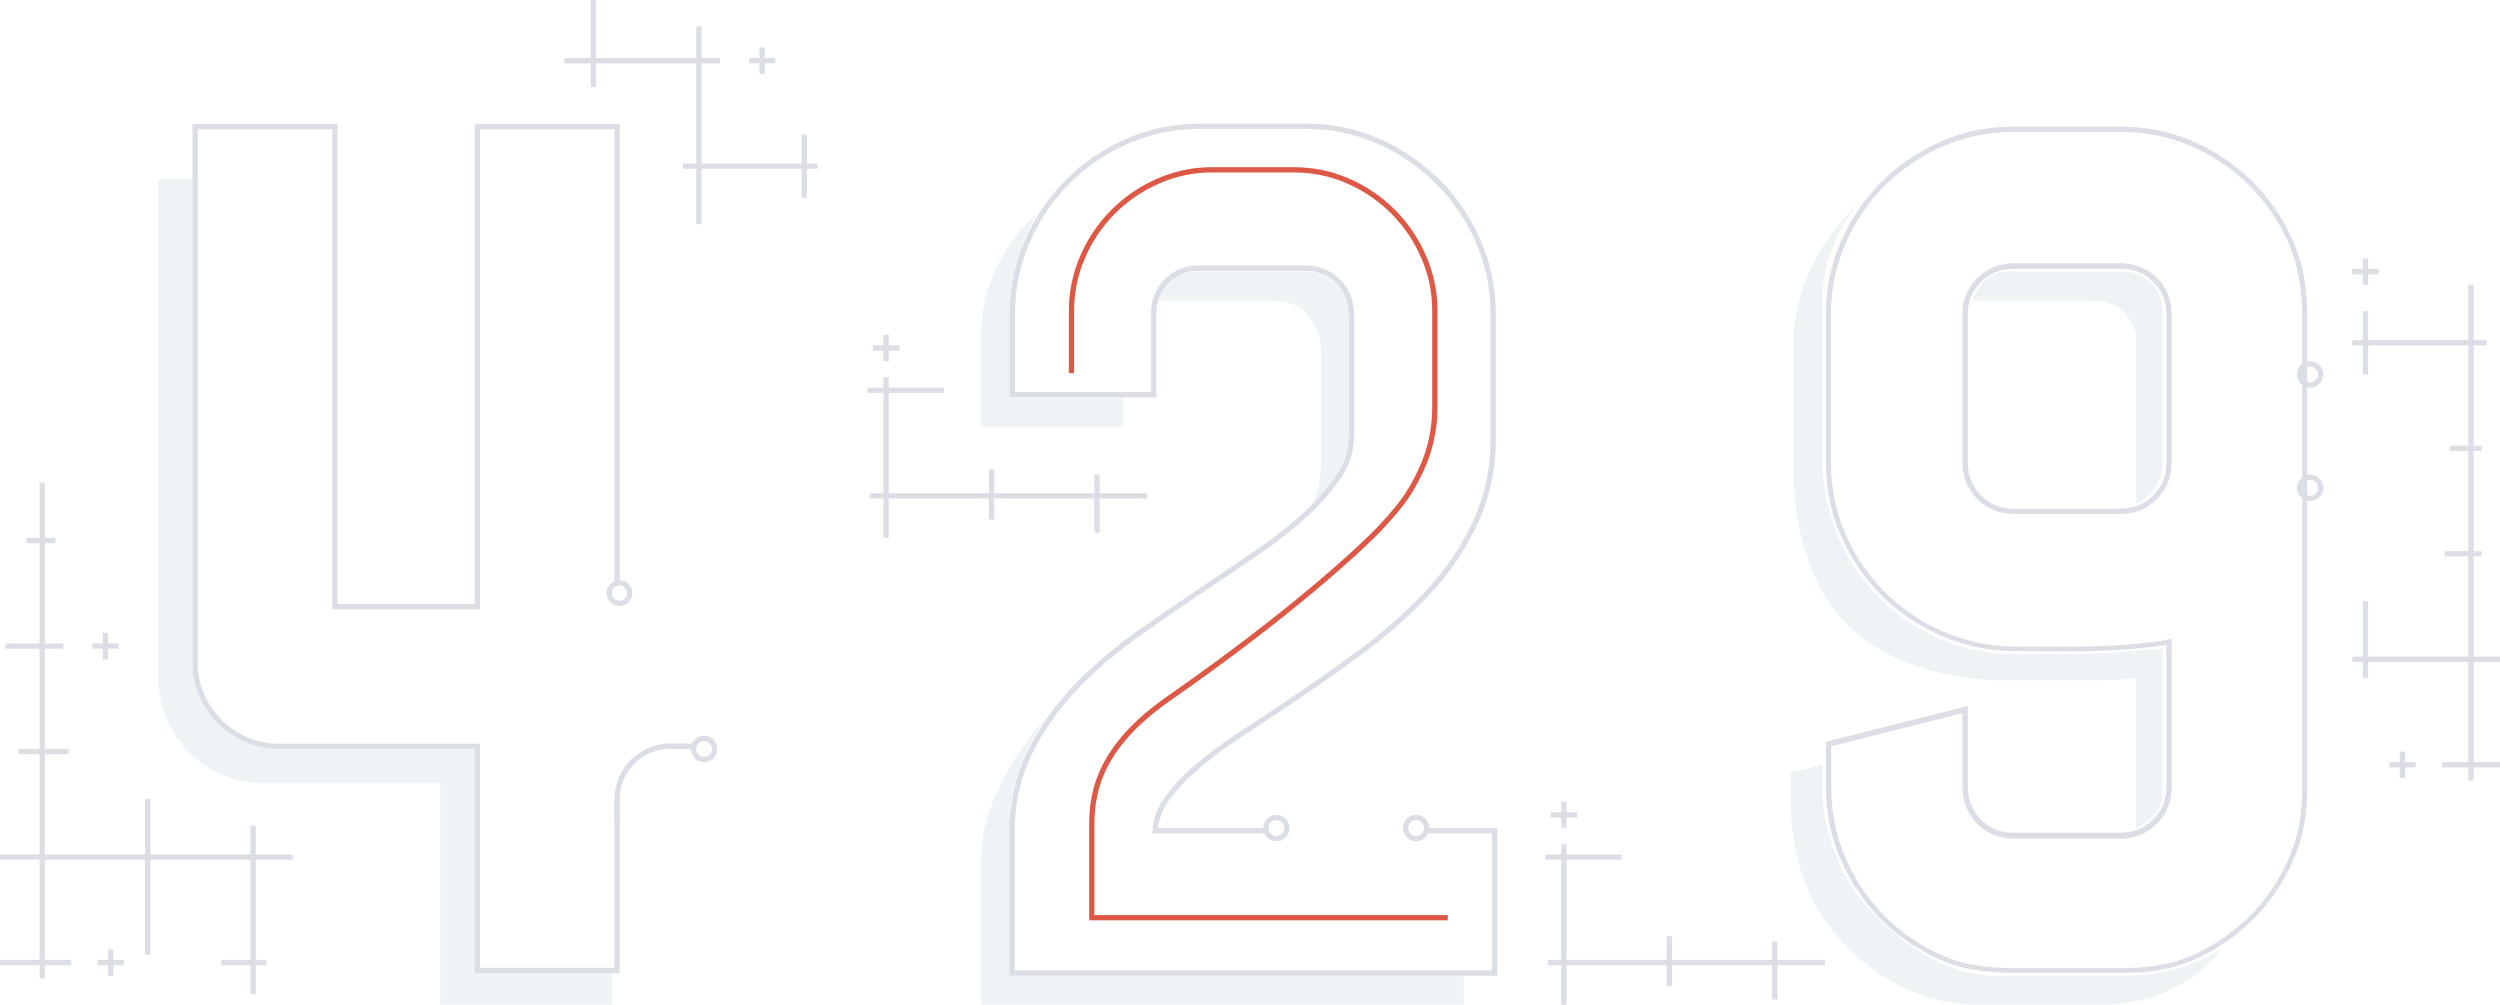
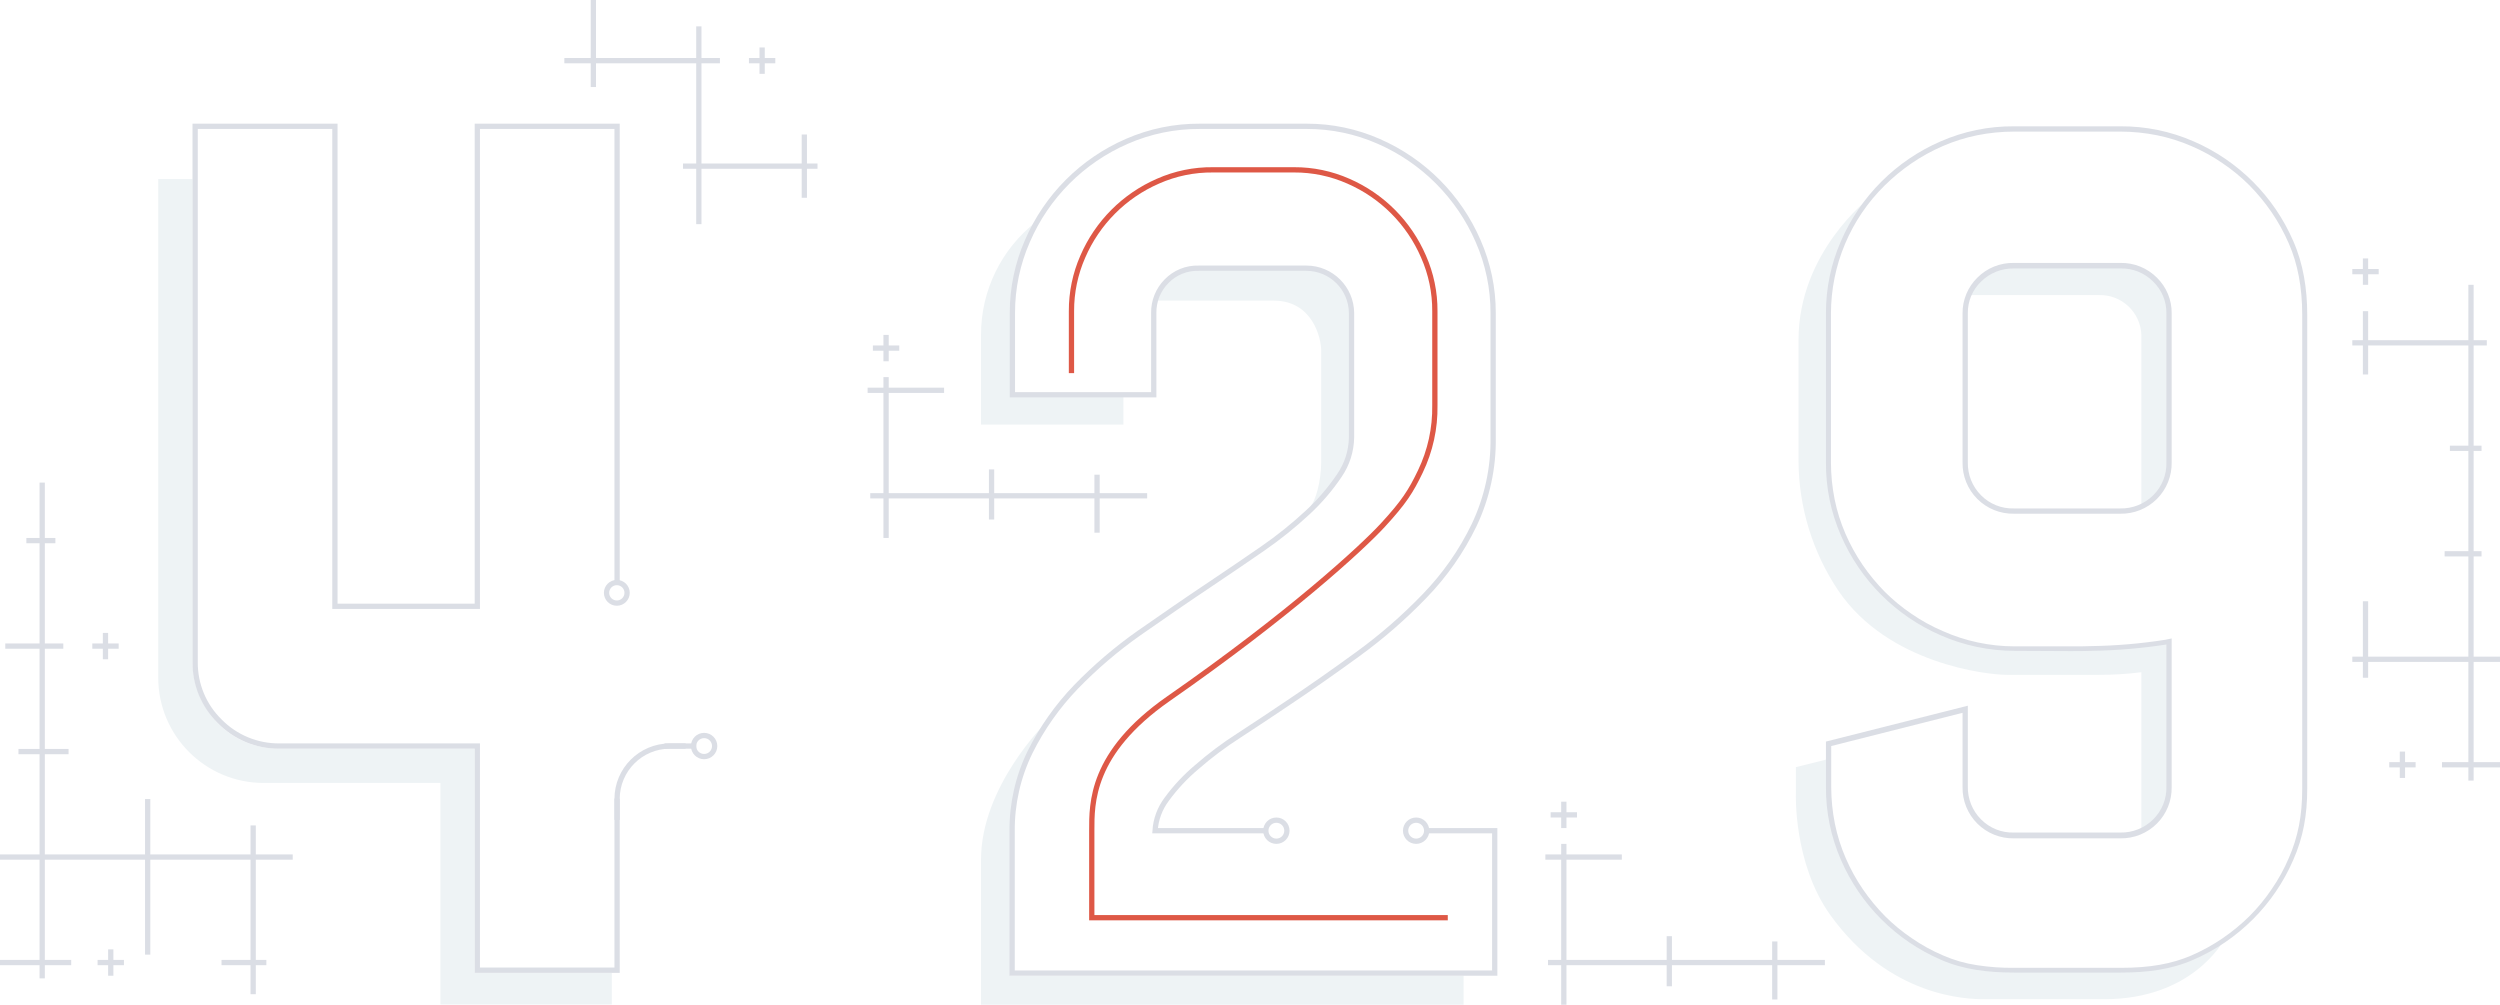
- <svg xmlns="http://www.w3.org/2000/svg" version="1.1" id="Слой_1" x="0" y="0" viewBox="0 0 948 381" xml:space="preserve">
-   <style>.st0{fill:#eef3f5}.st1{stroke:#dbdee5;stroke-width:2}.st1,.st2{fill:none}.st4{fill:#dbdee5}</style>
+ <svg xmlns="http://www.w3.org/2000/svg" width="948" height="381" viewBox="0 0 948 381">
  <g id="_429" transform="translate(-430 -224)">
-     <g id="_4">
-       <path id="Прямоугольник_скругл._углы_623" class="st0" d="M562 521h-32c-22.1 0-40-17.9-40-40V292h13v183c0 16.3 12.7 33 33 33h74v85h52v12h-65v-84h-35z" />
-       <path id="_4-2" class="st1" d="M664 444.5V272h-53v182h-54V272h-53v203.2c-.1 8.4 3.3 16.5 9.3 22.4 6 6.1 14.2 9.5 22.7 9.4h75v85h53v-65.1" />
-       <path id="Прямоугольник_скругл._углы_623-2" class="st1" d="M664 535v-8c0-11 9-20 20-20h6" />
-       <path id="Фигура_619_копия" class="st1" d="M682 507h12" />
-       <g id="Эллипс_621" transform="translate(692 503)">
-         <circle class="st2" cx="5" cy="5" r="5" />
-         <circle class="st1" cx="5" cy="5" r="4" />
-       </g>
-       <g id="Эллипс_621_копия" transform="translate(660 444)">
-         <circle class="st2" cx="4.9" cy="4.9" r="4.9" />
-         <circle class="st1" cx="4.9" cy="4.9" r="3.9" />
-       </g>
-     </g>
    <g id="Группа_91">
-       <path id="Фигура_816" class="st0" d="M802 605v-55c0-27.7 24-53 24-53s-13 19.3-13 36v61h172v11H802zm125-189c1.7-2 4-9 4-17v-42c0-4.7-3.2-19-18-19h-44s4.1-11 13-11h44c7.5 0 16 7.4 16 16v46c0 12.9-14.8 27.2-15.1 27.2 0 0 0-.1.1-.2zm-125-30v-35c0-28.5 21-46 21-46s-10 18.3-10 34v36h43v11h-54z" />
-       <path id="_2_копия_3" class="st1" d="M910 539h-42c.3-4.3 1.8-8.5 4.4-11.9 3.3-4.5 7.1-8.6 11.4-12.2 5-4.4 10.4-8.4 16-12 6-3.9 12-7.9 18.1-12 8.7-5.8 17.7-12.1 26.9-18.8 9.1-6.6 17.6-14 25.4-22.1 7.7-7.9 14-17 18.8-26.9 4.9-10.4 7.4-21.7 7.2-33.2v-47.2c0-9.4-1.9-18.7-5.7-27.3-7.3-16.9-20.8-30.4-37.7-37.8-8.6-3.8-17.9-5.7-27.2-5.7H885c-9.5-.1-18.9 1.9-27.7 5.7-16.9 7.3-30.4 20.9-37.7 37.8-3.8 8.6-5.7 17.9-5.7 27.3v31h53.6v-31c-.1-4.5 1.7-8.8 4.8-12 3.2-3.3 7.7-5.2 12.3-5h40.8c9.4 0 17 7.6 17.1 17v47.2c-.1 5.2-1.7 10.2-4.6 14.4-3.4 5.1-7.5 9.8-12 14-5.4 5-11.1 9.6-17.2 13.8-6.5 4.5-13.3 9.1-20.3 13.8-8.7 5.8-17.5 11.9-26.4 18.1-8.6 6.1-16.7 12.9-24 20.5-7 7.3-12.9 15.6-17.4 24.7-4.6 9.4-6.9 19.7-6.8 30.1V593h183v-54h-26" />
-       <path id="_2_копия_4" d="M836.3 365.5V342c0-7.1 1.4-14.2 4.3-20.7 5.5-12.8 15.7-23 28.5-28.6 6.6-2.9 13.7-4.4 20.9-4.3h30.7c7.1 0 14.1 1.4 20.6 4.3 12.8 5.6 23 15.8 28.5 28.6 2.9 6.5 4.3 13.5 4.3 20.7v35.7c.1 8.7-1.7 17.3-5.5 25.1-3.6 7.5-6.2 11.6-14.2 20.3S919 457 873 489c-29.4 20.5-29 39.7-29 50v33h135" fill="none" stroke="#de5846" stroke-width="2" />
+       <path id="Фигура_816" d="M802,605V550c0-27.7,24.385-51.718,24.385-51.718s-12.125,18.791-12.125,35.491L813,594H985v11ZM927,416c1.7-2,4-9,4-17V357c0-4.7-3.2-19-18-19H869s3.04-12.185,13.969-12.185H925.85c7.5,0,17.039,7.964,17.039,16.564v48.432c0,12.9-15.689,25.389-15.989,25.389a.309.309,0,0,1,.1-.2ZM802,385V351a54.207,54.207,0,0,1,20.951-42.928S814,323.3,814,339l-1,35h43v11Z" fill="#eef3f5" />
+       <path id="_2_копия_3" d="M910,539H868a22.191,22.191,0,0,1,4.4-11.9,69.34,69.34,0,0,1,11.4-12.2,133.521,133.521,0,0,1,16-12c6-3.9,12-7.9,18.1-12,8.7-5.8,17.7-12.1,26.9-18.8A190.744,190.744,0,0,0,970.2,450,102.573,102.573,0,0,0,989,423.1a74.712,74.712,0,0,0,7.2-33.2V342.7a67.49,67.49,0,0,0-5.7-27.3,72.875,72.875,0,0,0-37.7-37.8,67.371,67.371,0,0,0-27.2-5.7H885a68.047,68.047,0,0,0-27.7,5.7,72.523,72.523,0,0,0-37.7,37.8,67.492,67.492,0,0,0-5.7,27.3v31h53.6v-31a16.769,16.769,0,0,1,4.8-12,16.3,16.3,0,0,1,12.3-5h40.8a17.136,17.136,0,0,1,17.1,17v47.2a26.19,26.19,0,0,1-4.6,14.4,80.031,80.031,0,0,1-12,14,152.817,152.817,0,0,1-17.2,13.8c-6.5,4.5-13.3,9.1-20.3,13.8-8.7,5.8-17.5,11.9-26.4,18.1a167.674,167.674,0,0,0-24,20.5,99.357,99.357,0,0,0-17.4,24.7,66.964,66.964,0,0,0-6.8,30.1V593h183V539h-26" fill="none" stroke="#dbdee5" stroke-width="2" />
+       <path id="_2_копия_4" d="M836.3,365.5V342a50.868,50.868,0,0,1,4.3-20.7,54.921,54.921,0,0,1,28.5-28.6,50.181,50.181,0,0,1,20.9-4.3h30.7a50.4,50.4,0,0,1,20.6,4.3,54.921,54.921,0,0,1,28.5,28.6,50.527,50.527,0,0,1,4.3,20.7v35.7a55.742,55.742,0,0,1-5.5,25.1c-3.6,7.5-6.2,11.6-14.2,20.3S919,457,873,489c-29.4,20.5-29,39.7-29,50v33H979" fill="none" stroke="#de5846" stroke-width="2" />
      <g id="Эллипс_814" transform="translate(909 533)">
-         <circle class="st2" cx="5" cy="5" r="5" />
-         <circle class="st1" cx="5" cy="5" r="4" />
+         <circle id="Эллипс_47" data-name="Эллипс 47" cx="5" cy="5" r="5" fill="none" />
+         <circle id="Эллипс_48" data-name="Эллипс 48" cx="4" cy="4" r="4" transform="translate(1 2)" fill="none" stroke="#dbdee5" stroke-width="2" />
      </g>
      <g id="Эллипс_814_копия" transform="translate(962 533)">
-         <circle class="st2" cx="5" cy="5" r="5" />
-         <circle class="st1" cx="5" cy="5" r="4" />
-       </g>
-     </g>
-     <g id="_9">
-       <path id="Фигура_797" class="st0" d="M1122 573c-14-19.6-13-46-13-46v-10l12-3v10c0 6.1 2.4 28.8 18 45s31 25 48 25h49c24.1 0 37-11 37-11s-13.7 22-47 22h-45.6c-6.3 0-35.9-.6-58.4-32zm118-92c-5.3.7-10.6 1-16 1h-35c-7.6 0-46.2-1.4-65-29-12.3-18.1-14-40-14-52v-46c0-33.3 25-54 25-54s-14 14.2-14 38v58c0 46.2 36.7 75 72 75h28c6.9 0 29-2 29-2v55c0 8.7-10 13-10 13v-57zm0-128c-.3-8.5-7.5-15.2-16-15h-46s3.5-11 13-11h44c6.9 0 15 5.1 15 15v58c0 10.8-10 15-10 15v-62z" />
-       <g id="_9_копия">
-         <path class="st2" d="M1304.9 361.6v-18.2c0-9.6-1.5-19.2-5.3-27.8-7.3-17-20.9-30.5-37.9-37.9-8.8-3.8-18.2-5.8-27.8-5.7h-40.3c-9.6-.1-19 1.9-27.8 5.7-17 7.3-30.5 20.9-37.9 37.9-3.8 8.6-5.7 17.9-5.7 27.4v56.5c-.1 9.6 1.9 19 5.7 27.8 7.3 17 20.9 30.5 37.9 37.9 8.9 3.9 18.4 5.9 28.1 5.9 11.7 0 22.1.2 29 0 9.5-.1 19.1-.9 28.5-2.4v53.8c.2 9.5-7.4 17.3-16.9 17.5h-40.9c-9.5.2-17.3-7.4-17.5-16.9v-31.2l-53.8 13.6v17.1c-.1 9.6 1.9 19 5.7 27.8 7.3 17 20.9 30.5 37.9 37.9 8.6 3.8 17.9 4.9 27.9 4.9h40.4c9.9 0 19-1.1 27.6-4.9 17-7.3 30.5-20.9 37.9-37.9 3.8-8.6 5.3-17 5.3-27V411.9m-53.5-12.5c.2 9.5-7.4 17.3-16.9 17.5h-40.9c-9.5.2-17.3-7.4-17.5-16.9v-57.1c-.1-4.5 1.8-8.9 5-12 3.3-3.3 7.8-5.1 12.5-5h40.3c4.7-.1 9.2 1.7 12.5 5 3.3 3.1 5.1 7.5 5 12v56.5z" />
-         <path class="st4" d="M1193.7 274c-4.8 0-9.5.5-14 1.4-4.5.9-8.8 2.3-13 4.1-4.2 1.8-8.1 4-11.8 6.5-3.6 2.5-7.1 5.3-10.2 8.4-3.1 3.1-5.9 6.5-8.4 10.2-2.5 3.6-4.7 7.6-6.5 11.8-1.8 4.2-3.2 8.5-4.1 12.9-.9 4.4-1.4 9-1.4 13.7v56.5c0 4.8.5 9.5 1.4 14 .9 4.5 2.3 8.8 4.1 13 1.8 4.2 4 8.1 6.5 11.8 2.5 3.6 5.3 7.1 8.4 10.2 3.1 3.1 6.5 5.9 10.2 8.4 3.6 2.5 7.6 4.7 11.8 6.5 4.2 1.9 8.6 3.3 13.2 4.3s9.4 1.5 14.1 1.5h21.1c3.3 0 5.9 0 7.9-.1 14.2-.3 25.7-1.9 28.1-2.4l2.4-.5v56.3c0 5.5-1.9 10.2-5.6 13.9-3.7 3.7-8.4 5.6-13.9 5.6h-40.3c-5.5 0-10.2-1.9-13.9-5.6-3.7-3.7-5.6-8.4-5.6-13.9v-28.1l-49.8 12.6v15.5c0 4.8.5 9.5 1.4 14 .9 4.5 2.3 8.8 4.1 13 1.8 4.2 4 8.1 6.5 11.8 2.5 3.6 5.3 7.1 8.4 10.2 3.1 3.1 6.5 5.9 10.2 8.4 3.6 2.5 7.6 4.7 11.8 6.5 3.9 1.7 8.2 3 12.9 3.7 4.2.7 8.8 1 14.1 1h40.4c11.1 0 19.4-1.5 26.8-4.7 4.2-1.8 8.1-4 11.8-6.5 3.6-2.5 7.1-5.3 10.2-8.4 3.1-3.1 5.9-6.5 8.4-10.2 2.5-3.6 4.7-7.6 6.5-11.8 3.5-8 5.1-16.1 5.1-26.2V343.4c0-10.2-1.7-19.3-5.1-27-1.8-4.2-4-8.1-6.5-11.8-2.5-3.6-5.3-7.1-8.4-10.2-3.1-3.1-6.5-5.9-10.2-8.4-3.6-2.5-7.6-4.7-11.8-6.5-4.2-1.8-8.5-3.2-13-4.1-4.5-.9-9.2-1.4-14-1.4h-40.3m40.3 144.9h-40.3c-5.5 0-10.2-1.9-13.9-5.6-3.7-3.7-5.6-8.4-5.6-13.9v-56.5c0-5.2 1.9-9.7 5.6-13.5 3.7-3.7 8.4-5.6 13.9-5.6h40.3c5.5 0 10.2 1.9 13.9 5.6 3.7 3.7 5.6 8.3 5.6 13.5v56.5c0 5.5-1.9 10.2-5.6 13.9-3.8 3.7-8.4 5.6-13.9 5.6M1193.7 272h40.3c9.9 0 19.2 1.9 27.8 5.7 8.6 3.8 16.1 8.9 22.5 15.3 6.4 6.4 11.5 13.9 15.3 22.5 3.8 8.6 5.3 18.2 5.3 27.8v179.9c0 9.9-1.5 18.4-5.3 27-3.8 8.6-8.9 16.1-15.3 22.5-6.4 6.4-13.9 11.5-22.5 15.3-8.6 3.8-17.7 4.9-27.6 4.9h-40.4c-9.9 0-19.3-1.1-27.9-4.9-8.6-3.8-16.1-8.9-22.5-15.3-6.4-6.4-11.5-13.9-15.3-22.5-3.8-8.6-5.7-17.9-5.7-27.8v-17.1l53.8-13.6v30.6c0 5 1.7 9.1 5 12.5 3.4 3.4 7.5 5 12.5 5h40.3c5 0 9.1-1.7 12.5-5 3.4-3.4 5-7.5 5-12.5v-53.8c-2.9.6-14.8 2.1-28.5 2.4-2.3.1-5 .1-8 .1-6 0-13.2-.1-21-.1-9.9 0-19.5-2.1-28.1-5.9-8.6-3.8-16.1-8.9-22.5-15.3-6.4-6.4-11.5-13.9-15.3-22.5-3.8-8.6-5.7-17.9-5.7-27.8v-56.5c0-9.6 1.9-18.7 5.7-27.4 3.8-8.6 8.9-16.1 15.3-22.5 6.4-6.4 13.9-11.5 22.5-15.3 8.6-3.8 17.9-5.7 27.8-5.7zm40.3 144.9c5 0 9.1-1.7 12.5-5 3.4-3.4 5-7.5 5-12.5v-56.5c0-4.7-1.7-8.7-5-12-3.4-3.4-7.5-5-12.5-5h-40.3c-5 0-9.1 1.7-12.5 5-3.4 3.4-5 7.4-5 12v56.5c0 5 1.7 9.1 5 12.5 3.4 3.4 7.5 5 12.5 5h40.3z" />
-       </g>
-       <g id="Эллипс_798" transform="translate(1301 361)">
-         <circle class="st2" cx="5" cy="5" r="5" />
-         <circle class="st1" cx="5" cy="5" r="4" />
-       </g>
-       <g id="Эллипс_798_копия" transform="translate(1301 404)">
-         <circle class="st2" cx="5" cy="5" r="5" />
-         <circle class="st1" cx="5" cy="5" r="4" />
+         <circle id="Эллипс_49" data-name="Эллипс 49" cx="5" cy="5" r="5" fill="none" />
+         <circle id="Эллипс_50" data-name="Эллипс 50" cx="4" cy="4" r="4" transform="translate(1 2)" fill="none" stroke="#dbdee5" stroke-width="2" />
      </g>
    </g>
    <g id="шьфп_копия_7">
-       <path id="Прямоугольник_1_копия_15" class="st4" d="M1022 605v-15h-5v-2h5v-38h-6v-2h6v-4h2v4h21v2h-21v38h38v-9h2v9h38v-7h2v7h18v2h-18v13h-2v-13h-38v8h-2v-8h-38v15h-2zm0-67v-4h-4v-2h4v-4h2v4h4v2h-4v4h-2z" />
-       <path id="Прямоугольник_1_копия_29" class="st4" d="M765 428v-15h-5v-2h5v-38h-6v-2h6v-4h2v4h21v2h-21v38h38v-9h2v9h38v-7h2v7h18v2h-18v13h-2v-13h-38v8h-2v-8h-38v15h-2zm0-67v-4h-4v-2h4v-4h2v4h4v2h-4v4h-2z" />
-       <path id="Прямоугольник_1_копия_17" class="st4" d="M1366 520v-5h-10v-2h10v-38h-38v6h-2v-6h-4v-2h4v-21h2v21h38v-38h-9v-2h9v-38h-7v-2h7v-38h-38v11h-2v-11h-4v-2h4v-11h2v11h38v-21h2v21h5v2h-5v38h3v2h-3v38h3v2h-3v38h10v2h-10v38h10v2h-10v5h-2zm-26-1v-4h-4v-2h4v-4h2v4h4v2h-4v4h-2zm-14-187v-4h-4v-2h4v-4h2v4h4v2h-4v4h-2z" />
-       <path id="Прямоугольник_1_копия_16" class="st4" d="M525 601v-11h-11v-2h11v-38h-38v36h-2v-36h-38v38h10v2h-10v5h-2v-5h-15v-2h15v-38h-15v-2h15v-38h-8v-2h8v-38h-13v-2h13v-38h-5v-2h5v-21h2v21h4v2h-4v38h7v2h-7v38h9v2h-9v38h38v-21h2v21h38v-11h2v11h14v2h-14v38h4v2h-4v11h-2zm-54-7v-4h-4v-2h4v-4h2v4h4v2h-4v4h-2zm-2-120v-4h-4v-2h4v-4h2v4h4v2h-4v4h-2z" />
-       <path id="Прямоугольник_1_копия_22" class="st4" d="M694 309v-21h-5v-2h5v-38h-38v9h-2v-9h-10v-2h10v-22h2v22h38v-12h2v12h7v2h-7v38h38v-11h2v11h4v2h-4v11h-2v-11h-38v21h-2zm24-57v-4h-4v-2h4v-4h2v4h4v2h-4v4h-2z" />
+       <path id="Прямоугольник_1_копия_15" d="M1022,605V590h-5v-2h5V550h-6v-2h6v-4h2v4h21v2h-21v38h38v-9h2v9h38v-7h2v7h18v2h-18v13h-2V590h-38v8h-2v-8h-38v15Zm0-67v-4h-4v-2h4v-4h2v4h4v2h-4v4Z" fill="#dbdee5" />
+       <path id="Прямоугольник_1_копия_29" d="M765,428V413h-5v-2h5V373h-6v-2h6v-4h2v4h21v2H767v38h38v-9h2v9h38v-7h2v7h18v2H847v13h-2V413H807v8h-2v-8H767v15Zm0-67v-4h-4v-2h4v-4h2v4h4v2h-4v4Z" fill="#dbdee5" />
+       <path id="Прямоугольник_1_копия_17" d="M1366,520v-5h-10v-2h10V475h-38v6h-2v-6h-4v-2h4V452h2v21h38V435h-9v-2h9V395h-7v-2h7V355h-38v11h-2V355h-4v-2h4V342h2v11h38V332h2v21h5v2h-5v38h3v2h-3v38h3v2h-3v38h10v2h-10v38h10v2h-10v5Zm-26-1v-4h-4v-2h4v-4h2v4h4v2h-4v4Zm-14-187v-4h-4v-2h4v-4h2v4h4v2h-4v4Z" fill="#dbdee5" />
+       <path id="Прямоугольник_1_копия_16" d="M525,601V590H514v-2h11V550H487v36h-2V550H447v38h10v2H447v5h-2v-5H430v-2h15V550H430v-2h15V510h-8v-2h8V470H432v-2h13V430h-5v-2h5V407h2v21h4v2h-4v38h7v2h-7v38h9v2h-9v38h38V527h2v21h38V537h2v11h14v2H527v38h4v2h-4v11Zm-54-7v-4h-4v-2h4v-4h2v4h4v2h-4v4Zm-2-120v-4h-4v-2h4v-4h2v4h4v2h-4v4Z" fill="#dbdee5" />
+       <path id="Прямоугольник_1_копия_22" d="M694,309V288h-5v-2h5V248H656v9h-2v-9H644v-2h10V224h2v22h38V234h2v12h7v2h-7v38h38V275h2v11h4v2h-4v11h-2V288H696v21Zm24-57v-4h-4v-2h4v-4h2v4h4v2h-4v4Z" fill="#dbdee5" />
+     </g>
+     <g id="_9" transform="translate(0 -0.1)">
+       <path id="Фигура_797" d="M1122,573c-14-19.6-13-46-13-46V517l12-3v10c0,6.1,1.5,29.122,17.1,45.322S1170,594,1187,594h49c24.1,0,35-11,35-11s-11.7,22-45,22h-45.6C1174.1,605,1144.5,604.4,1122,573Zm118-92a121.657,121.657,0,0,1-16,1h-35c-7.6,0-45.022-4.205-63.822-31.805A89,89,0,0,1,1110,401V355c0-33.3,26.77-53.752,26.77-53.752s-15.77,17.87-15.77,41.67V397c0,46.2,36.7,75,72,75h28c6.9,0,29-2,29-2v57c0,8.7-10,13.871-10,13.871Zm0-128a15.653,15.653,0,0,0-16-15h-49.148s5.215-11,14.715-11H1235c6.9,0,15,5.1,15,15l.627,59.73c0,10.8-10.627,16.055-10.627,16.055Z" transform="translate(2 -2)" fill="#eef3f5" />
+       <g id="_9_копия">
+         <path id="Контур_7" data-name="Контур 7" d="M1304.9,361.6V343.4c0-9.6-1.5-19.2-5.3-27.8a72.728,72.728,0,0,0-37.9-37.9,68.174,68.174,0,0,0-27.8-5.7h-40.3a68.174,68.174,0,0,0-27.8,5.7,72.728,72.728,0,0,0-37.9,37.9,67.614,67.614,0,0,0-5.7,27.4v56.5a68.177,68.177,0,0,0,5.7,27.8,72.728,72.728,0,0,0,37.9,37.9,69.772,69.772,0,0,0,28.1,5.9c11.7,0,22.1.2,29,0a194.553,194.553,0,0,0,28.5-2.4v53.8a17.2,17.2,0,0,1-16.9,17.5h-40.9a17.2,17.2,0,0,1-17.5-16.9V491.9l-53.8,13.6v17.1a68.177,68.177,0,0,0,5.7,27.8,72.728,72.728,0,0,0,37.9,37.9c8.6,3.8,17.9,4.9,27.9,4.9h40.4c9.9,0,19-1.1,27.6-4.9a72.727,72.727,0,0,0,37.9-37.9c3.8-8.6,5.3-17,5.3-27V411.9m-53.5-12.5a17.2,17.2,0,0,1-16.9,17.5h-40.9a17.2,17.2,0,0,1-17.5-16.9V342.9a16.388,16.388,0,0,1,5-12,17.122,17.122,0,0,1,12.5-5H1234a17.122,17.122,0,0,1,12.5,5,16.01,16.01,0,0,1,5,12Z" fill="none" />
+         <path id="Контур_8" data-name="Контур 8" d="M1193.7,274a71.467,71.467,0,0,0-14,1.4,65.47,65.47,0,0,0-13,4.1,70.971,70.971,0,0,0-11.8,6.5,74.671,74.671,0,0,0-10.2,8.4,68.2,68.2,0,0,0-20.4,48.6v56.5a71.483,71.483,0,0,0,1.4,14,65.48,65.48,0,0,0,4.1,13,70.963,70.963,0,0,0,6.5,11.8,74.666,74.666,0,0,0,8.4,10.2,69.068,69.068,0,0,0,10.2,8.4,67.183,67.183,0,0,0,11.8,6.5,65.764,65.764,0,0,0,13.2,4.3,66.874,66.874,0,0,0,14.1,1.5h21.1c3.3,0,5.9,0,7.9-.1a199.1,199.1,0,0,0,28.1-2.4l2.4-.5v56.3A19.132,19.132,0,0,1,1234,542h-40.3a19.132,19.132,0,0,1-19.5-19.5V494.4L1124.4,507v15.5a71.463,71.463,0,0,0,1.4,14,65.47,65.47,0,0,0,4.1,13,70.961,70.961,0,0,0,6.5,11.8,74.662,74.662,0,0,0,8.4,10.2,69.069,69.069,0,0,0,10.2,8.4,67.177,67.177,0,0,0,11.8,6.5,50.983,50.983,0,0,0,12.9,3.7,85.693,85.693,0,0,0,14.1,1h40.4c11.1,0,19.4-1.5,26.8-4.7a70.969,70.969,0,0,0,11.8-6.5,74.665,74.665,0,0,0,10.2-8.4,69.066,69.066,0,0,0,8.4-10.2,67.188,67.188,0,0,0,6.5-11.8c3.5-8,5.1-16.1,5.1-26.2V343.4c0-10.2-1.7-19.3-5.1-27a70.961,70.961,0,0,0-6.5-11.8,74.672,74.672,0,0,0-8.4-10.2,69.07,69.07,0,0,0-10.2-8.4,67.182,67.182,0,0,0-11.8-6.5,65.477,65.477,0,0,0-13-4.1,71.472,71.472,0,0,0-14-1.4h-40.3M1234,418.9h-40.3a19.132,19.132,0,0,1-19.5-19.5V342.9a18.749,18.749,0,0,1,5.6-13.5,19,19,0,0,1,13.9-5.6H1234a19,19,0,0,1,13.9,5.6,18.584,18.584,0,0,1,5.6,13.5v56.5a19.132,19.132,0,0,1-19.5,19.5M1193.7,272H1234a68.121,68.121,0,0,1,27.8,5.7,72.708,72.708,0,0,1,37.8,37.8c3.8,8.6,5.3,18.2,5.3,27.8V523.2c0,9.9-1.5,18.4-5.3,27a72.707,72.707,0,0,1-37.8,37.8c-8.6,3.8-17.7,4.9-27.6,4.9h-40.4c-9.9,0-19.3-1.1-27.9-4.9a72.708,72.708,0,0,1-37.8-37.8,68.121,68.121,0,0,1-5.7-27.8V505.3l53.8-13.6v30.6a17.2,17.2,0,0,0,5,12.5,16.808,16.808,0,0,0,12.5,5H1234a17.2,17.2,0,0,0,12.5-5,16.808,16.808,0,0,0,5-12.5V468.5a208.58,208.58,0,0,1-28.5,2.4c-2.3.1-5,.1-8,.1-6,0-13.2-.1-21-.1a69.678,69.678,0,0,1-28.1-5.9,72.708,72.708,0,0,1-37.8-37.8,68.12,68.12,0,0,1-5.7-27.8V342.9a67.615,67.615,0,0,1,5.7-27.4,72.708,72.708,0,0,1,37.8-37.8,68.118,68.118,0,0,1,27.8-5.7ZM1234,416.9a17.2,17.2,0,0,0,12.5-5,16.808,16.808,0,0,0,5-12.5V342.9a16.388,16.388,0,0,0-5-12,16.809,16.809,0,0,0-12.5-5h-40.3a17.2,17.2,0,0,0-12.5,5,16.321,16.321,0,0,0-5,12v56.5a17.2,17.2,0,0,0,5,12.5,16.808,16.808,0,0,0,12.5,5Z" fill="#dbdee5" />
+       </g>
+       <g id="Эллипс_798" transform="translate(1301 361)">
+         <circle id="Эллипс_39" data-name="Эллипс 39" cx="5" cy="5" r="5" fill="none" />
+       </g>
+       <g id="Эллипс_798_копия" transform="translate(1301 404)">
+         <circle id="Эллипс_41" data-name="Эллипс 41" cx="5" cy="5" r="5" fill="none" />
+       </g>
+     </g>
+     <g id="_4" transform="translate(0 -0.1)">
+       <path id="Прямоугольник_скругл._углы_623" d="M562,521H530a39.989,39.989,0,0,1-40-40V292h13V475c0,16.3,12.7,33,33,33h74v85h52v12H597V521Z" fill="#eef3f5" />
+       <path id="_4-2" d="M664,444.5V272H611V454H557V272H504V475.2a30.981,30.981,0,0,0,9.3,22.4A31.354,31.354,0,0,0,536,507h75v85h53V526.9" fill="none" stroke="#dbdee5" stroke-width="2" />
+       <path id="Прямоугольник_скругл._углы_623-2" d="M664,535v-8a20.059,20.059,0,0,1,20-20h6" fill="none" stroke="#dbdee5" stroke-width="2" />
+       <line id="Фигура_619_копия" x2="12" transform="translate(682 507)" fill="none" stroke="#dbdee5" stroke-width="2" />
+       <g id="Эллипс_621" transform="translate(692 503)">
+         <circle id="Эллипс_1" data-name="Эллипс 1" cx="5" cy="5" r="5" fill="none" />
+         <circle id="Эллипс_2" data-name="Эллипс 2" cx="4" cy="4" r="4" transform="translate(1)" fill="none" stroke="#dbdee5" stroke-width="2" />
+       </g>
+       <g id="Эллипс_621_копия" transform="translate(660 444)">
+         <circle id="Эллипс_3" data-name="Эллипс 3" cx="4.9" cy="4.9" r="4.9" transform="translate(0 0)" fill="none" />
+         <circle id="Эллипс_4" data-name="Эллипс 4" cx="3.9" cy="3.9" r="3.9" transform="translate(0 1)" fill="none" stroke="#dbdee5" stroke-width="2" />
+       </g>
    </g>
  </g>
</svg>
